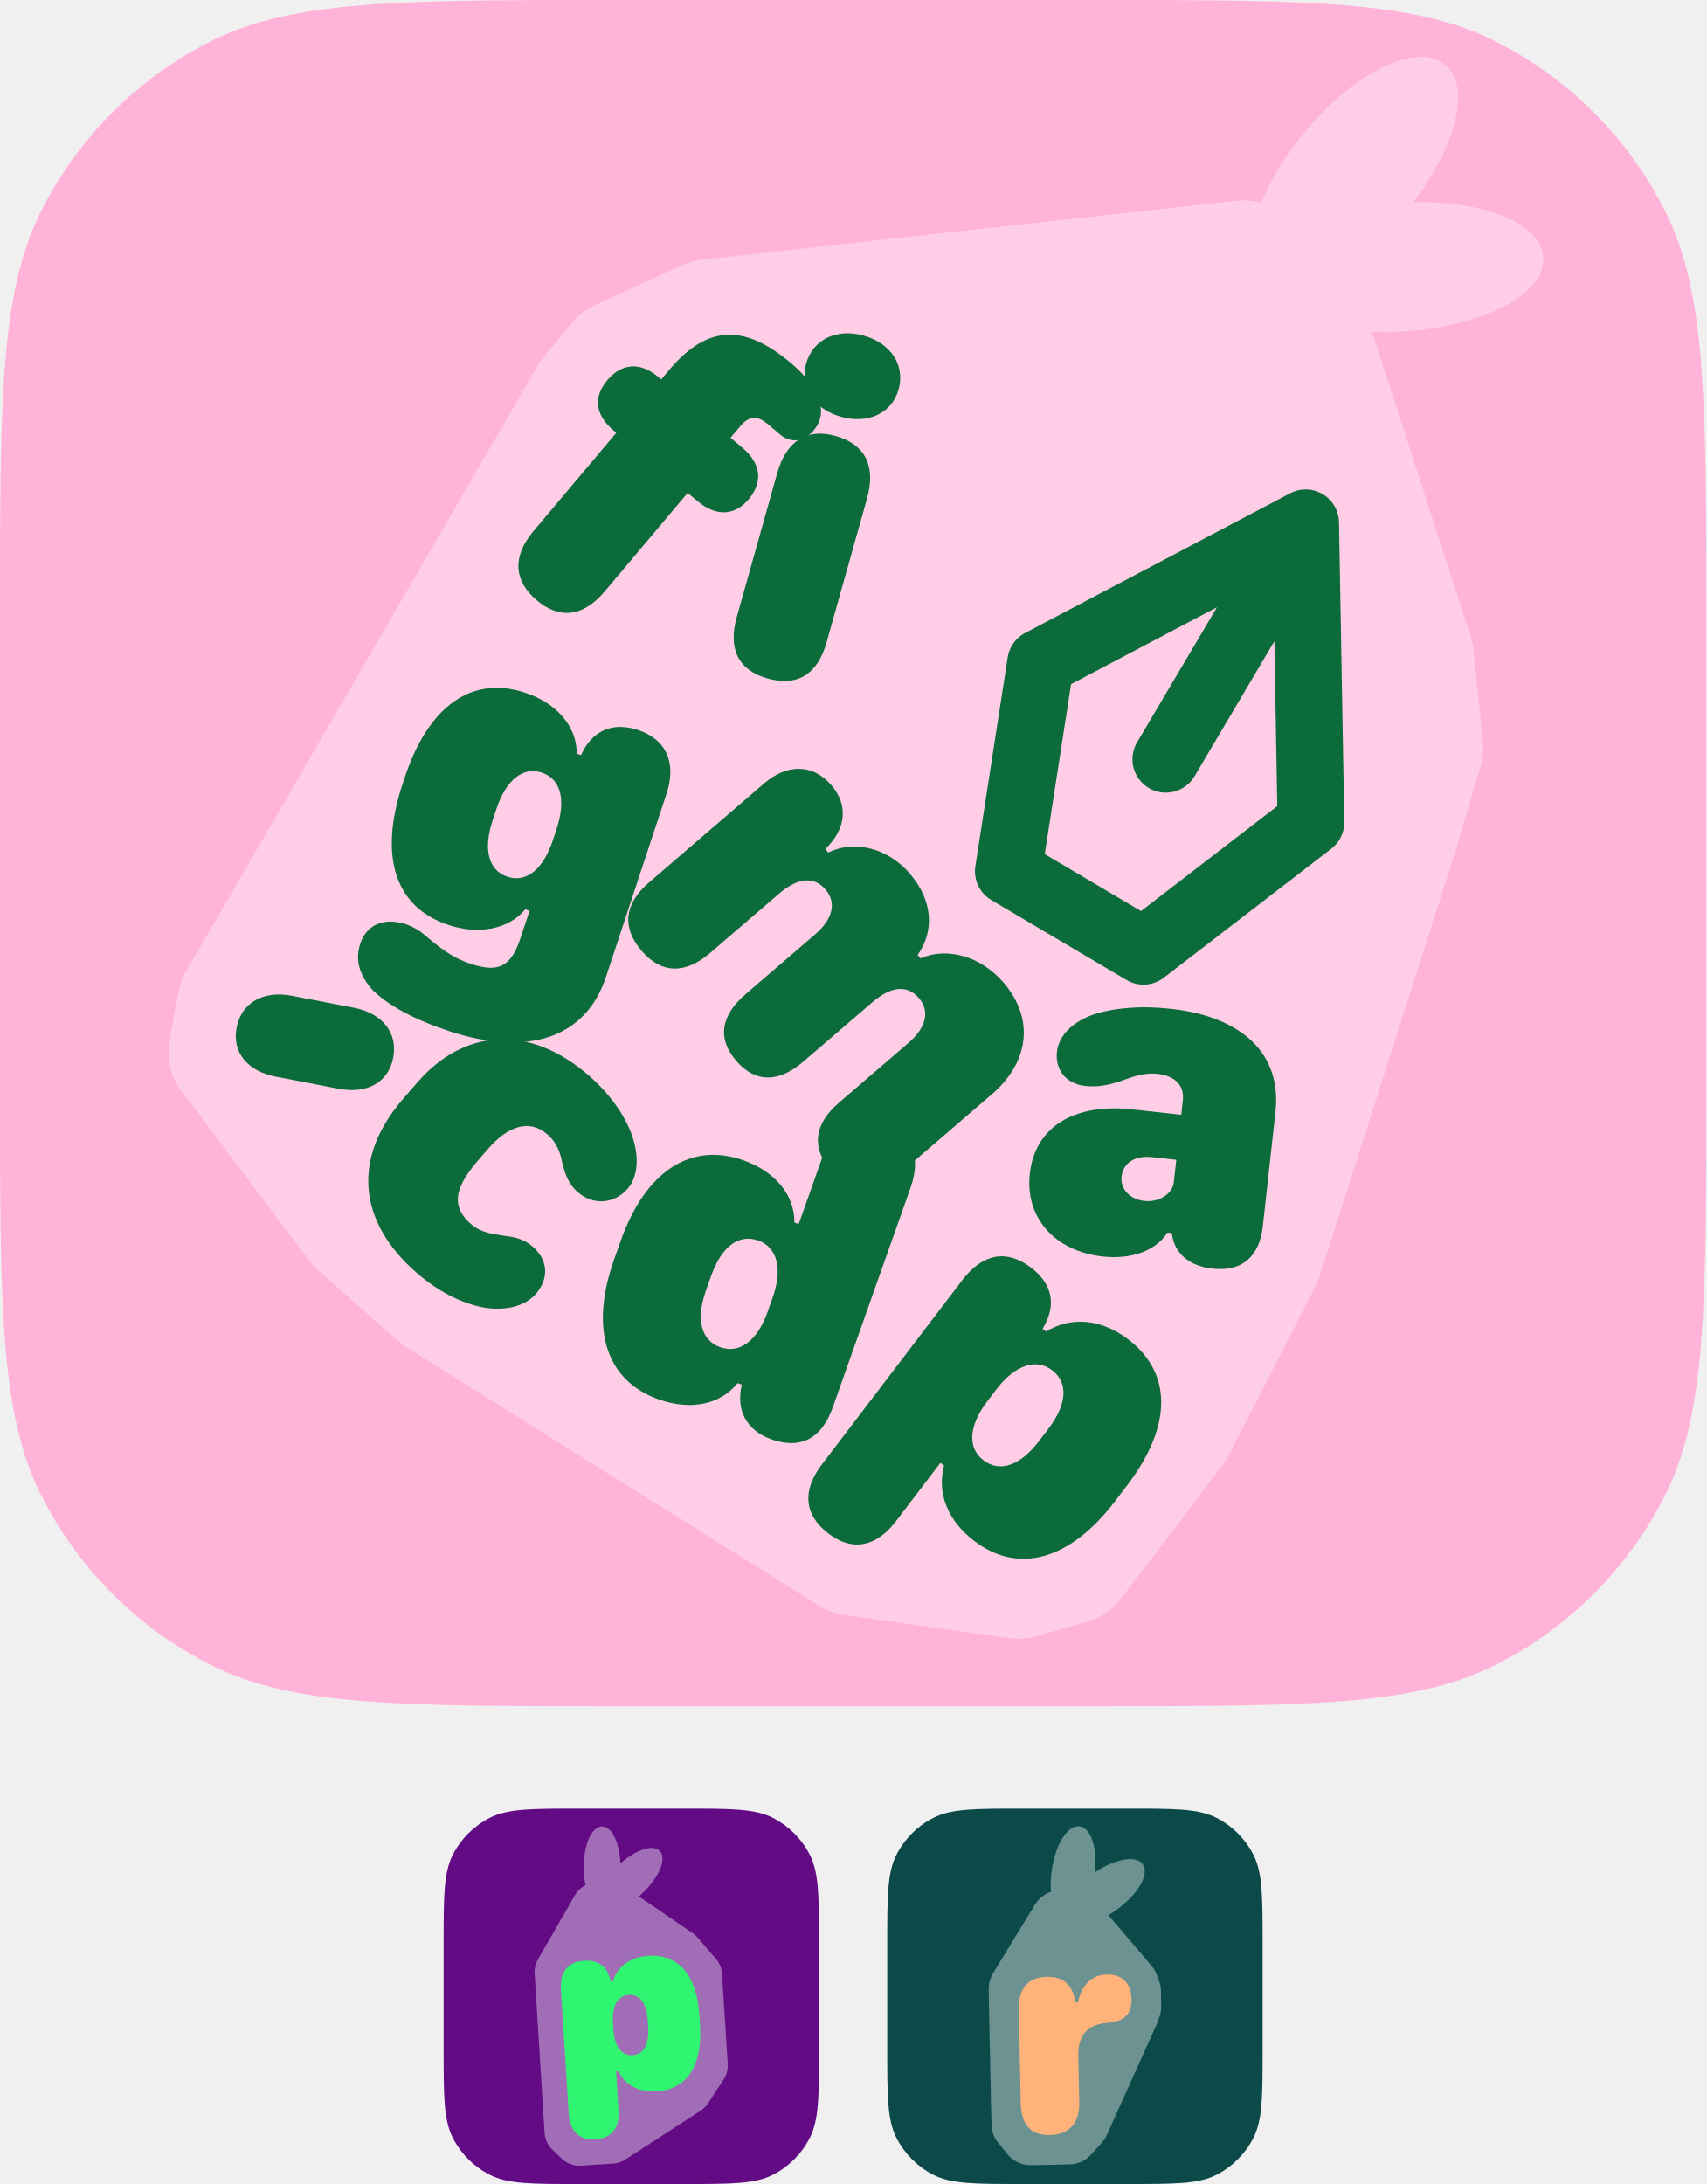
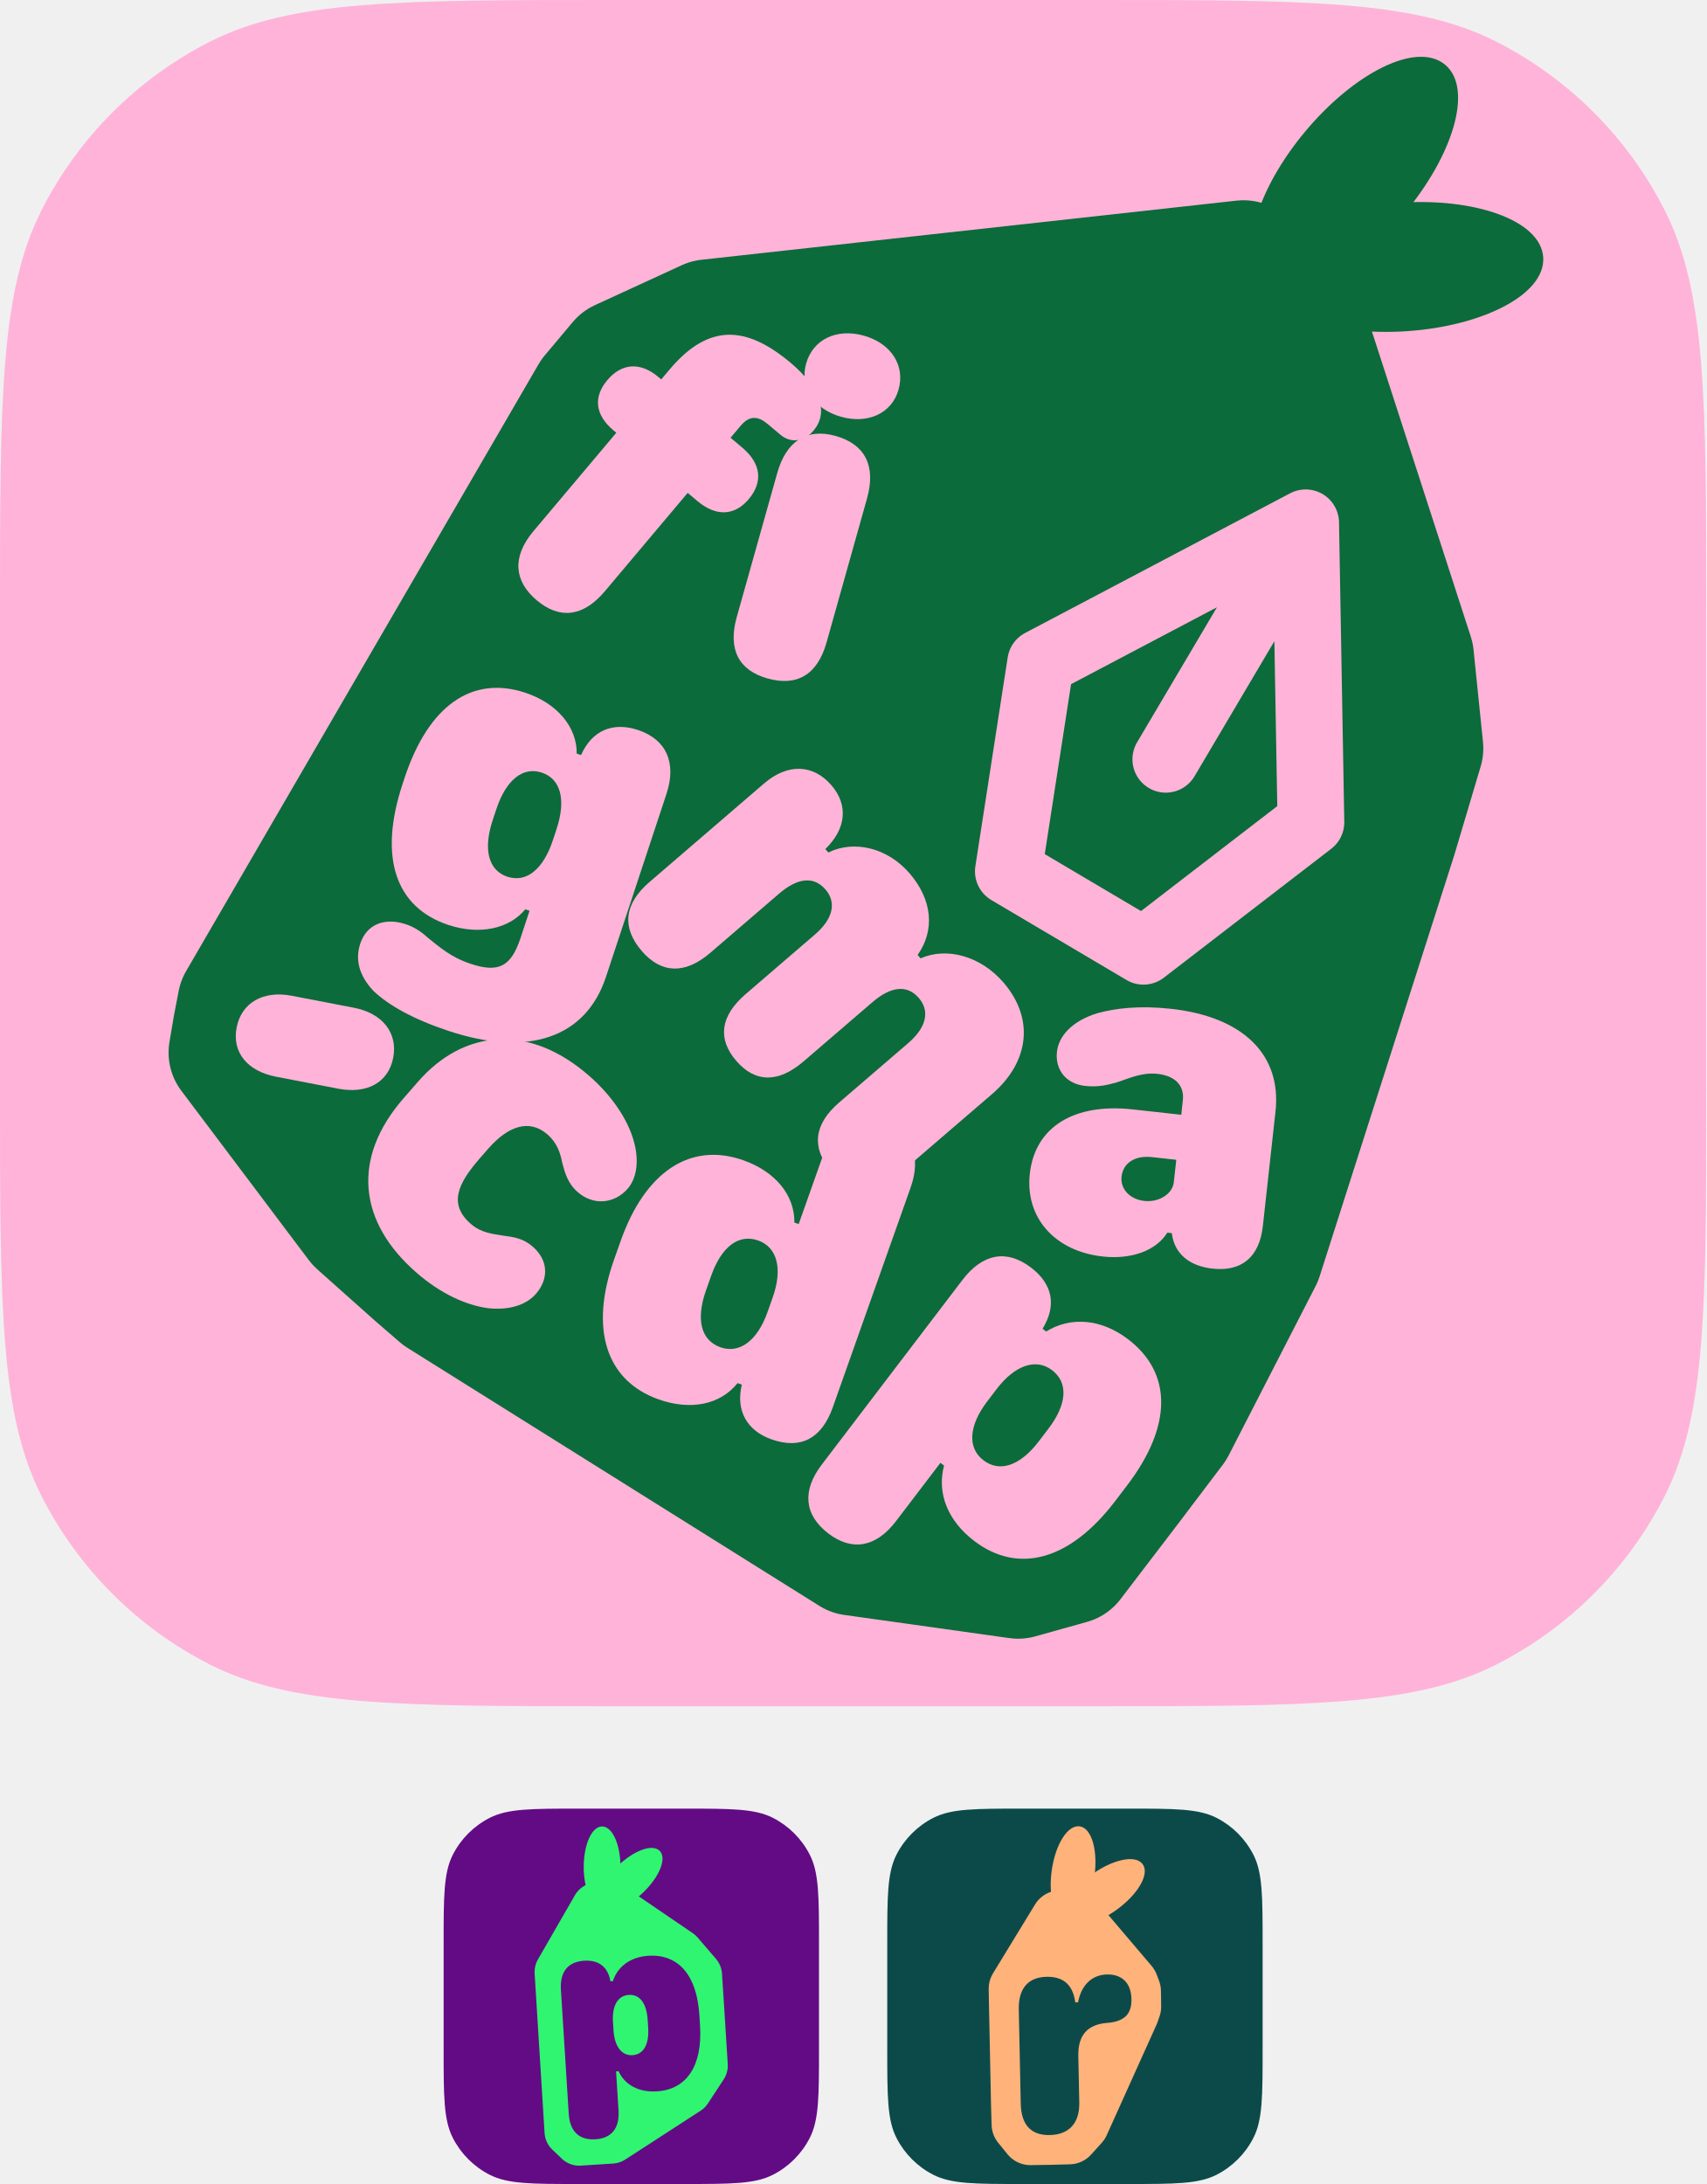
<svg xmlns="http://www.w3.org/2000/svg" viewBox="0 0 200 256" width="200" height="256">
  <path d="M327.68 0c64.518 0 96.777 0 121.42 12.556a115.2 115.2 0 0 1 50.344 50.344c12.556 24.643 12.556 56.902 12.556 121.42L512 327.68c0 64.518 0 96.777 -12.556 121.42a115.2 115.2 0 0 1 -50.344 50.344c-24.643 12.556 -56.902 12.556 -121.42 12.556L184.32 512c-64.518 0 -96.777 0 -121.42 -12.556a115.2 115.2 0 0 1 -50.344 -50.344c-12.556 -24.643 -12.556 -56.902 -12.556 -121.42L0 184.32c0 -64.518 0 -96.777 12.556 -121.42a115.2 115.2 0 0 1 50.344 -50.344c24.643 -12.556 56.902 -12.556 121.42 -12.556Z" transform="scale(0.390625)" fill="#FFB3D9" />
  <g transform="translate(-1.4 -15.2) scale(1.062) rotate(28 100 110)">
-     <g opacity="0.34" fill="#FFFFFF" stroke="#FFFFFF">
+     <g opacity="1" fill="#0B6B3A" stroke="#0B6B3A">
      <path d="M43.4 157.1 L46.3 79.7 L47.3 75.0 L53.7 66.6 L102.8 33.1 L108.8 33.1 L139.4 62.7 L145.1 71.2 L147.1 81.1 L155.8 129.1 L156.1 150.1 L154.8 158.2 L153.1 168.5 L148.8 172.6 L131.5 178.9 L78.0 175.1 L74.5 174.3 L66.3 172.3 L45.1 162.4 L44.2 159.7 Z" stroke-width="14" stroke-linejoin="round" />
      <ellipse cx="105.8" cy="18.1" rx="6.6" ry="15.0" transform="rotate(12 105.8 33.1)" />
      <ellipse cx="105.8" cy="18.1" rx="6.6" ry="15.0" transform="rotate(58 105.8 33.1)" />
      <ellipse cx="105.8" cy="33.1" rx="9.0" ry="7.0" />
    </g>
-     <path d="M0 -24 L16 2 L8 22 L-8 22 L-16 2 Z M0 -24 L0 4" transform="translate(121.1 81.1) rotate(2.6) scale(1.083)" fill="none" stroke="#0B6B3A" stroke-width="6.8" stroke-linejoin="round" stroke-linecap="round" />
-     <g fill="#0B6B3A">
+     <path d="M0 -24 L16 2 L8 22 L-8 22 L-16 2 Z M0 -24 L0 4" transform="translate(121.1 81.1) rotate(2.6) scale(1.083)" fill="none" stroke="#FFB3D9" stroke-width="6.8" stroke-linejoin="round" stroke-linecap="round" />
+     <g fill="#FFB3D9">
      <path d="M-8.8 -0.8C-8.8 2 -6.7 3.7 -3.5 3.7H3.5C6.7 3.7 8.8 2 8.8 -0.8C8.8 -3.6 6.7 -5.4 3.5 -5.4H-3.5C-6.7 -5.4 -8.8 -3.6 -8.8 -0.8Z" transform="translate(52.9 157.9) rotate(-17.1)" />
      <path d="M-12.6 0.6C-12.6 9.5 -7.3 14.2 1.1 14.2C4.7 14.2 7.6 13.3 9.6 12C11.5 10.7 12.6 9 12.6 7.3C12.6 5.2 11.3 3.6 8.9 3.6C7.5 3.6 6.6 4.2 5.7 4.8C4.7 5.4 3.7 6.2 2.1 6.2C-1.2 6.2 -1.9 3.8 -1.9 0.1V-1.3C-1.9 -4.6 -0.7 -6.8 2 -6.8C3.4 -6.8 4.4 -6.2 5.3 -5.5C6.2 -4.9 7.2 -4.2 8.7 -4.2C11 -4.2 12.6 -5.9 12.6 -8.1C12.6 -9.6 11.6 -11.1 10.1 -12.2C8.1 -13.7 4.9 -14.7 1.2 -14.7C-7.7 -14.7 -12.6 -9.4 -12.6 -1.8Z" transform="translate(76.6 160.2) rotate(13.1)" />
      <path d="M3.3 9H3.8C4.1 11.9 6 13.6 8.9 13.6C12.3 13.6 14.1 11.7 14.1 8V-17.7C14.1 -21.4 12.3 -23.3 8.9 -23.3C5.6 -23.3 3.8 -21.4 3.8 -17.7V-9.8H3.3C2.3 -12.7 -0.6 -14.4 -4.3 -14.4C-10.5 -14.4 -14.1 -9.6 -14.1 -1.5V0.7C-14.1 8.8 -10.5 13.6 -4.3 13.6C-0.6 13.6 2.3 11.9 3.3 9ZM-3.4 0.5V-1.2C-3.4 -4.6 -2.1 -6.6 0.2 -6.6C2.4 -6.6 3.8 -4.6 3.8 -1.2V0.5C3.8 3.9 2.4 5.9 0.2 5.9C-2.1 5.9 -3.4 3.9 -3.4 0.5Z" transform="translate(106.9 160.0) rotate(-8.5)" />
      <path d="M-3.8 17.1V9H-3.3C-2.1 11.9 0.7 13.6 4.4 13.6C10.5 13.6 14.1 8.9 14.1 0.7V-1.5C14.1 -9.7 10.6 -14.4 4.4 -14.4C0.6 -14.4 -2.2 -12.5 -3.3 -9.6H-3.8C-4.1 -12.6 -5.9 -14.2 -8.9 -14.2C-12.3 -14.2 -14.1 -12.2 -14.1 -8.5V17.1C-14.1 20.7 -12.3 22.7 -8.9 22.7C-5.6 22.7 -3.8 20.7 -3.8 17.1ZM-3.8 0.5V-1.2C-3.8 -4.6 -2.4 -6.6 -0.2 -6.6C2.1 -6.6 3.4 -4.6 3.4 -1.2V0.5C3.4 3.9 2.1 5.9 -0.2 5.9C-2.4 5.9 -3.8 3.9 -3.8 0.5Z" transform="translate(140.6 157.4) rotate(9.3)" />
      <path d="M3.2 8.3H3.7V11.5C3.7 14.8 2.6 15.9 -0.6 15.9C-3 15.9 -4.5 15.2 -5.9 14.7C-6.8 14.3 -7.7 14 -8.8 14C-11.3 14 -12.9 15.4 -12.9 17.6C-12.9 19.5 -11.9 21 -9.9 22.1C-7.8 23.1 -4.7 23.7 -0.6 23.7C8.6 23.7 14 19.7 14 12.6V-8.7C14 -12.3 12.1 -14.4 8.8 -14.4C5.9 -14.4 4 -12.8 3.7 -9.8H3.2C2.3 -12.6 -0.6 -14.4 -4.3 -14.4C-10.5 -14.4 -14 -9.7 -14 -1.3V-0.6C-14 7.9 -10.5 12.6 -4.3 12.6C-0.7 12.6 2.2 10.9 3.2 8.3ZM-3.3 0.1V-1.2C-3.3 -4.6 -2 -6.6 0.2 -6.6C2.4 -6.6 3.7 -4.6 3.7 -1.2V0.1C3.7 3.5 2.4 5.5 0.2 5.5C-2 5.5 -3.3 3.5 -3.3 0.1Z" transform="translate(61.7 125.6) rotate(-9.7)" />
      <path d="M21.2 8V-5.4C21.2 -10.9 17.9 -14.4 12.7 -14.4C8.8 -14.4 5.6 -12.2 4.7 -9.2H4.2C3.4 -12.4 0.7 -14.4 -3.2 -14.4C-6.9 -14.4 -10 -12.2 -10.8 -9.1H-11.3C-11.5 -12.3 -13.3 -14.2 -16.2 -14.2C-19.3 -14.2 -21.2 -12.1 -21.2 -8.7V8C-21.2 11.7 -19.4 13.6 -16 13.6C-12.7 13.6 -10.9 11.7 -10.9 8V-2C-10.9 -4.7 -9.9 -6.2 -7.9 -6.2C-6 -6.2 -4.9 -4.7 -4.9 -2.1V8C-4.9 11.7 -3.2 13.6 0 13.6C3.2 13.6 4.9 11.7 4.9 8V-2C4.9 -4.7 5.9 -6.2 7.9 -6.2C9.8 -6.2 10.9 -4.7 10.9 -2.1V8C10.9 11.7 12.7 13.6 16.1 13.6C19.4 13.6 21.2 11.7 21.2 8Z" transform="translate(99.6 124.4) rotate(21.3)" />
      <path d="M2.7 10.2H3.2C3.7 12.4 5.5 13.6 8.1 13.6C11.3 13.6 13.1 11.8 13.1 8.3V-4.4C13.1 -10.7 8.4 -14.4 0.4 -14.4C-3.1 -14.4 -5.7 -13.8 -7.7 -13C-10.4 -11.8 -11.6 -10 -11.6 -8.3C-11.6 -6.4 -10.3 -4.9 -8.1 -4.9C-6.6 -4.9 -5.6 -5.3 -4.6 -5.7C-3.3 -6.3 -2 -7.1 -0.3 -7.1C1.6 -7.1 2.8 -6.2 2.8 -4.5V-2.9H-2.6C-9.1 -2.9 -13.1 0.2 -13.1 5.4C-13.1 10.3 -9.4 13.6 -4.1 13.6C-0.9 13.6 1.7 12.3 2.7 10.2ZM-3 4.6C-3 3.1 -1.8 2.1 0.1 2.1H2.8V4.6C2.8 5.9 1.4 7 -0.2 7C-1.8 7 -3 6 -3 4.6Z" transform="translate(139.3 123.0) rotate(-21.7)" />
      <path d="M4.3 8V-6.2H5.7C8.4 -6.2 9.9 -7.6 9.9 -10C9.9 -12.5 8.4 -13.9 5.7 -13.9H4V-15.6C4 -17.2 4.8 -17.7 6.2 -17.7C6.8 -17.7 7.4 -17.7 8 -17.7C9.5 -17.7 10.5 -18.8 10.5 -20.4C10.5 -21.7 9.9 -22.8 8.6 -23.5C7.5 -24.1 5.9 -24.5 3.8 -24.5C-2.7 -24.5 -6 -22 -6 -15.3V-13.9H-6.4C-9.1 -13.9 -10.5 -12.4 -10.5 -10C-10.5 -7.6 -9.1 -6.2 -6.4 -6.2H-6V8C-6 11.7 -4.1 13.6 -0.8 13.6C2.5 13.6 4.3 11.7 4.3 8Z" transform="translate(55.0 89.4) rotate(12.1)" />
      <path d="M-5.3 -21C-5.3 -18.3 -3.1 -16.4 0 -16.4C3.1 -16.4 5.3 -18.3 5.3 -21C5.3 -23.8 3.1 -25.7 0 -25.7C-3.1 -25.7 -5.3 -23.8 -5.3 -21ZM5.2 8V-8.5C5.2 -12.2 3.4 -14.2 0 -14.2C-3.3 -14.2 -5.1 -12.2 -5.1 -8.5V8C-5.1 11.7 -3.3 13.6 0 13.6C3.4 13.6 5.2 11.7 5.2 8Z" transform="translate(75.0 84.9) rotate(-12.3)" />
    </g>
  </g>
  <svg x="52.0" y="212" width="44" height="44" viewBox="0 0 200 200">
    <path d="M327.68 0c64.518 0 96.777 0 121.42 12.556a115.2 115.2 0 0 1 50.344 50.344c12.556 24.643 12.556 56.902 12.556 121.42L512 327.68c0 64.518 0 96.777 -12.556 121.42a115.2 115.2 0 0 1 -50.344 50.344c-24.643 12.556 -56.902 12.556 -121.42 12.556L184.32 512c-64.518 0 -96.777 0 -121.42 -12.556a115.2 115.2 0 0 1 -50.344 -50.344c-12.556 -24.643 -12.556 -56.902 -12.556 -121.42L0 184.32c0 -64.518 0 -96.777 12.556 -121.42a115.2 115.2 0 0 1 50.344 -50.344c24.643 -12.556 56.902 -12.556 121.42 -12.556Z" transform="scale(0.390625)" fill="#620B85" />
    <g transform="translate(2.2 1.2) scale(0.960) rotate(-12 100 110)">
-       <g opacity="0.4" fill="#FFFFFF" stroke="#FFFFFF">
+       <g opacity="1" fill="#30F570" stroke="#30F570">
        <path d="M54.3 169.7 L67.3 82.0 L94.8 51.4 L100.8 51.4 L133.8 85.9 L141.3 99.6 L138.1 121.5 L134.0 149.3 L122.7 160.5 L76.2 178.3 L67.3 177.0 L58.4 175.7 Z" stroke-width="28" stroke-linejoin="round" />
        <ellipse cx="97.8" cy="29.4" rx="9.7" ry="22.0" transform="rotate(12 97.8 51.4)" />
        <ellipse cx="97.8" cy="29.4" rx="9.7" ry="22.0" transform="rotate(58 97.8 51.4)" />
        <ellipse cx="97.8" cy="51.4" rx="16.0" ry="14.0" />
      </g>
-       <path d="M-10.2 46V24.2H-8.8C-5.8 32.1 1.8 36.7 11.7 36.7C28.4 36.7 37.9 24 37.9 1.9V-4.1C37.9 -26.2 28.5 -38.7 11.7 -38.7C1.7 -38.7 -5.8 -33.7 -8.8 -25.9H-10.2C-11 -33.9 -15.9 -38.2 -24 -38.2C-33.1 -38.2 -37.9 -32.8 -37.9 -23V46C-37.9 55.8 -33.1 61.1 -24 61.1C-15 61.1 -10.2 55.8 -10.2 46ZM-10.2 1.3V-3.2C-10.2 -12.5 -6.5 -17.7 -0.5 -17.7C5.6 -17.7 9.1 -12.5 9.1 -3.2V1.3C9.1 10.4 5.6 15.8 -0.5 15.8C-6.5 15.8 -10.2 10.4 -10.2 1.3Z" transform="translate(100 120) rotate(8.4)" fill="#30F570" />
+       <path d="M-10.2 46V24.2H-8.8C-5.8 32.1 1.8 36.7 11.7 36.7C28.4 36.7 37.9 24 37.9 1.9V-4.1C37.9 -26.2 28.5 -38.7 11.7 -38.7C1.7 -38.7 -5.8 -33.7 -8.8 -25.9H-10.2C-11 -33.9 -15.9 -38.2 -24 -38.2C-33.1 -38.2 -37.9 -32.8 -37.9 -23V46C-37.9 55.8 -33.1 61.1 -24 61.1C-15 61.1 -10.2 55.8 -10.2 46ZM-10.2 1.3V-3.2C-10.2 -12.5 -6.5 -17.7 -0.5 -17.7C5.6 -17.7 9.1 -12.5 9.1 -3.2V1.3C9.1 10.4 5.6 15.8 -0.5 15.8C-6.5 15.8 -10.2 10.4 -10.2 1.3Z" transform="translate(100 120) rotate(8.4)" fill="#620B85" />
    </g>
  </svg>
  <svg x="104.0" y="212" width="44" height="44" viewBox="0 0 200 200">
    <path d="M327.68 0c64.518 0 96.777 0 121.42 12.556a115.2 115.2 0 0 1 50.344 50.344c12.556 24.643 12.556 56.902 12.556 121.42L512 327.68c0 64.518 0 96.777 -12.556 121.42a115.2 115.2 0 0 1 -50.344 50.344c-24.643 12.556 -56.902 12.556 -121.42 12.556L184.32 512c-64.518 0 -96.777 0 -121.42 -12.556a115.2 115.2 0 0 1 -50.344 -50.344c-12.556 -24.643 -12.556 -56.902 -12.556 -121.42L0 184.32c0 -64.518 0 -96.777 12.556 -121.42a115.2 115.2 0 0 1 50.344 -50.344c24.643 -12.556 56.902 -12.556 121.42 -12.556Z" transform="scale(0.390625)" fill="#0C4A4A" />
    <g transform="translate(-12.7 -2.8) scale(1.126) rotate(-4 100 110)">
-       <g opacity="0.4" fill="#FFFFFF" stroke="#FFFFFF">
+       <g opacity="1" fill="#FFB27A" stroke="#FFB27A">
        <path d="M71.8 149.9 L72.2 140.2 L74.4 95.7 L74.9 85.9 L97.0 54.8 L103.0 54.8 L127.3 87.8 L128.2 90.8 L128.0 94.5 L127.8 98.1 L126.7 100.7 L99.5 151.3 L94.1 156.5 L85.0 156.1 L75.8 155.6 Z" stroke-width="28" stroke-linejoin="round" />
        <ellipse cx="100.0" cy="32.8" rx="9.7" ry="22.0" transform="rotate(12 100.0 54.8)" />
        <ellipse cx="100.0" cy="32.8" rx="9.7" ry="22.0" transform="rotate(58 100.0 54.8)" />
        <ellipse cx="100.0" cy="54.8" rx="16.0" ry="14.0" />
      </g>
-       <path d="M1 21.6V-0.4C1 -10.1 5.5 -15.3 15.1 -15.8C19 -16 21.9 -17 23.9 -18.8C25.8 -20.6 26.7 -23.3 26.7 -26.8C26.7 -30.5 25.7 -33.5 23.8 -35.5C21.8 -37.6 19 -38.7 15.4 -38.7C8.2 -38.7 3.1 -33.9 1.4 -25.8H0.1C-0.8 -34 -5.2 -38.2 -13.2 -38.2C-22.1 -38.2 -26.7 -32.8 -26.7 -23V21.6C-26.7 31.3 -22.4 36.7 -13.3 36.7C-4.1 36.7 1 31.3 1 21.6Z" transform="translate(100 120) rotate(2.8)" fill="#FFB27A" />
+       <path d="M1 21.6V-0.4C1 -10.1 5.5 -15.3 15.1 -15.8C19 -16 21.9 -17 23.9 -18.8C25.8 -20.6 26.7 -23.3 26.7 -26.8C26.7 -30.5 25.7 -33.5 23.8 -35.5C21.8 -37.6 19 -38.7 15.4 -38.7C8.2 -38.7 3.1 -33.9 1.4 -25.8H0.1C-0.8 -34 -5.2 -38.2 -13.2 -38.2C-22.1 -38.2 -26.7 -32.8 -26.7 -23V21.6C-26.7 31.3 -22.4 36.7 -13.3 36.7C-4.1 36.7 1 31.3 1 21.6Z" transform="translate(100 120) rotate(2.8)" fill="#0C4A4A" />
    </g>
  </svg>
</svg>
